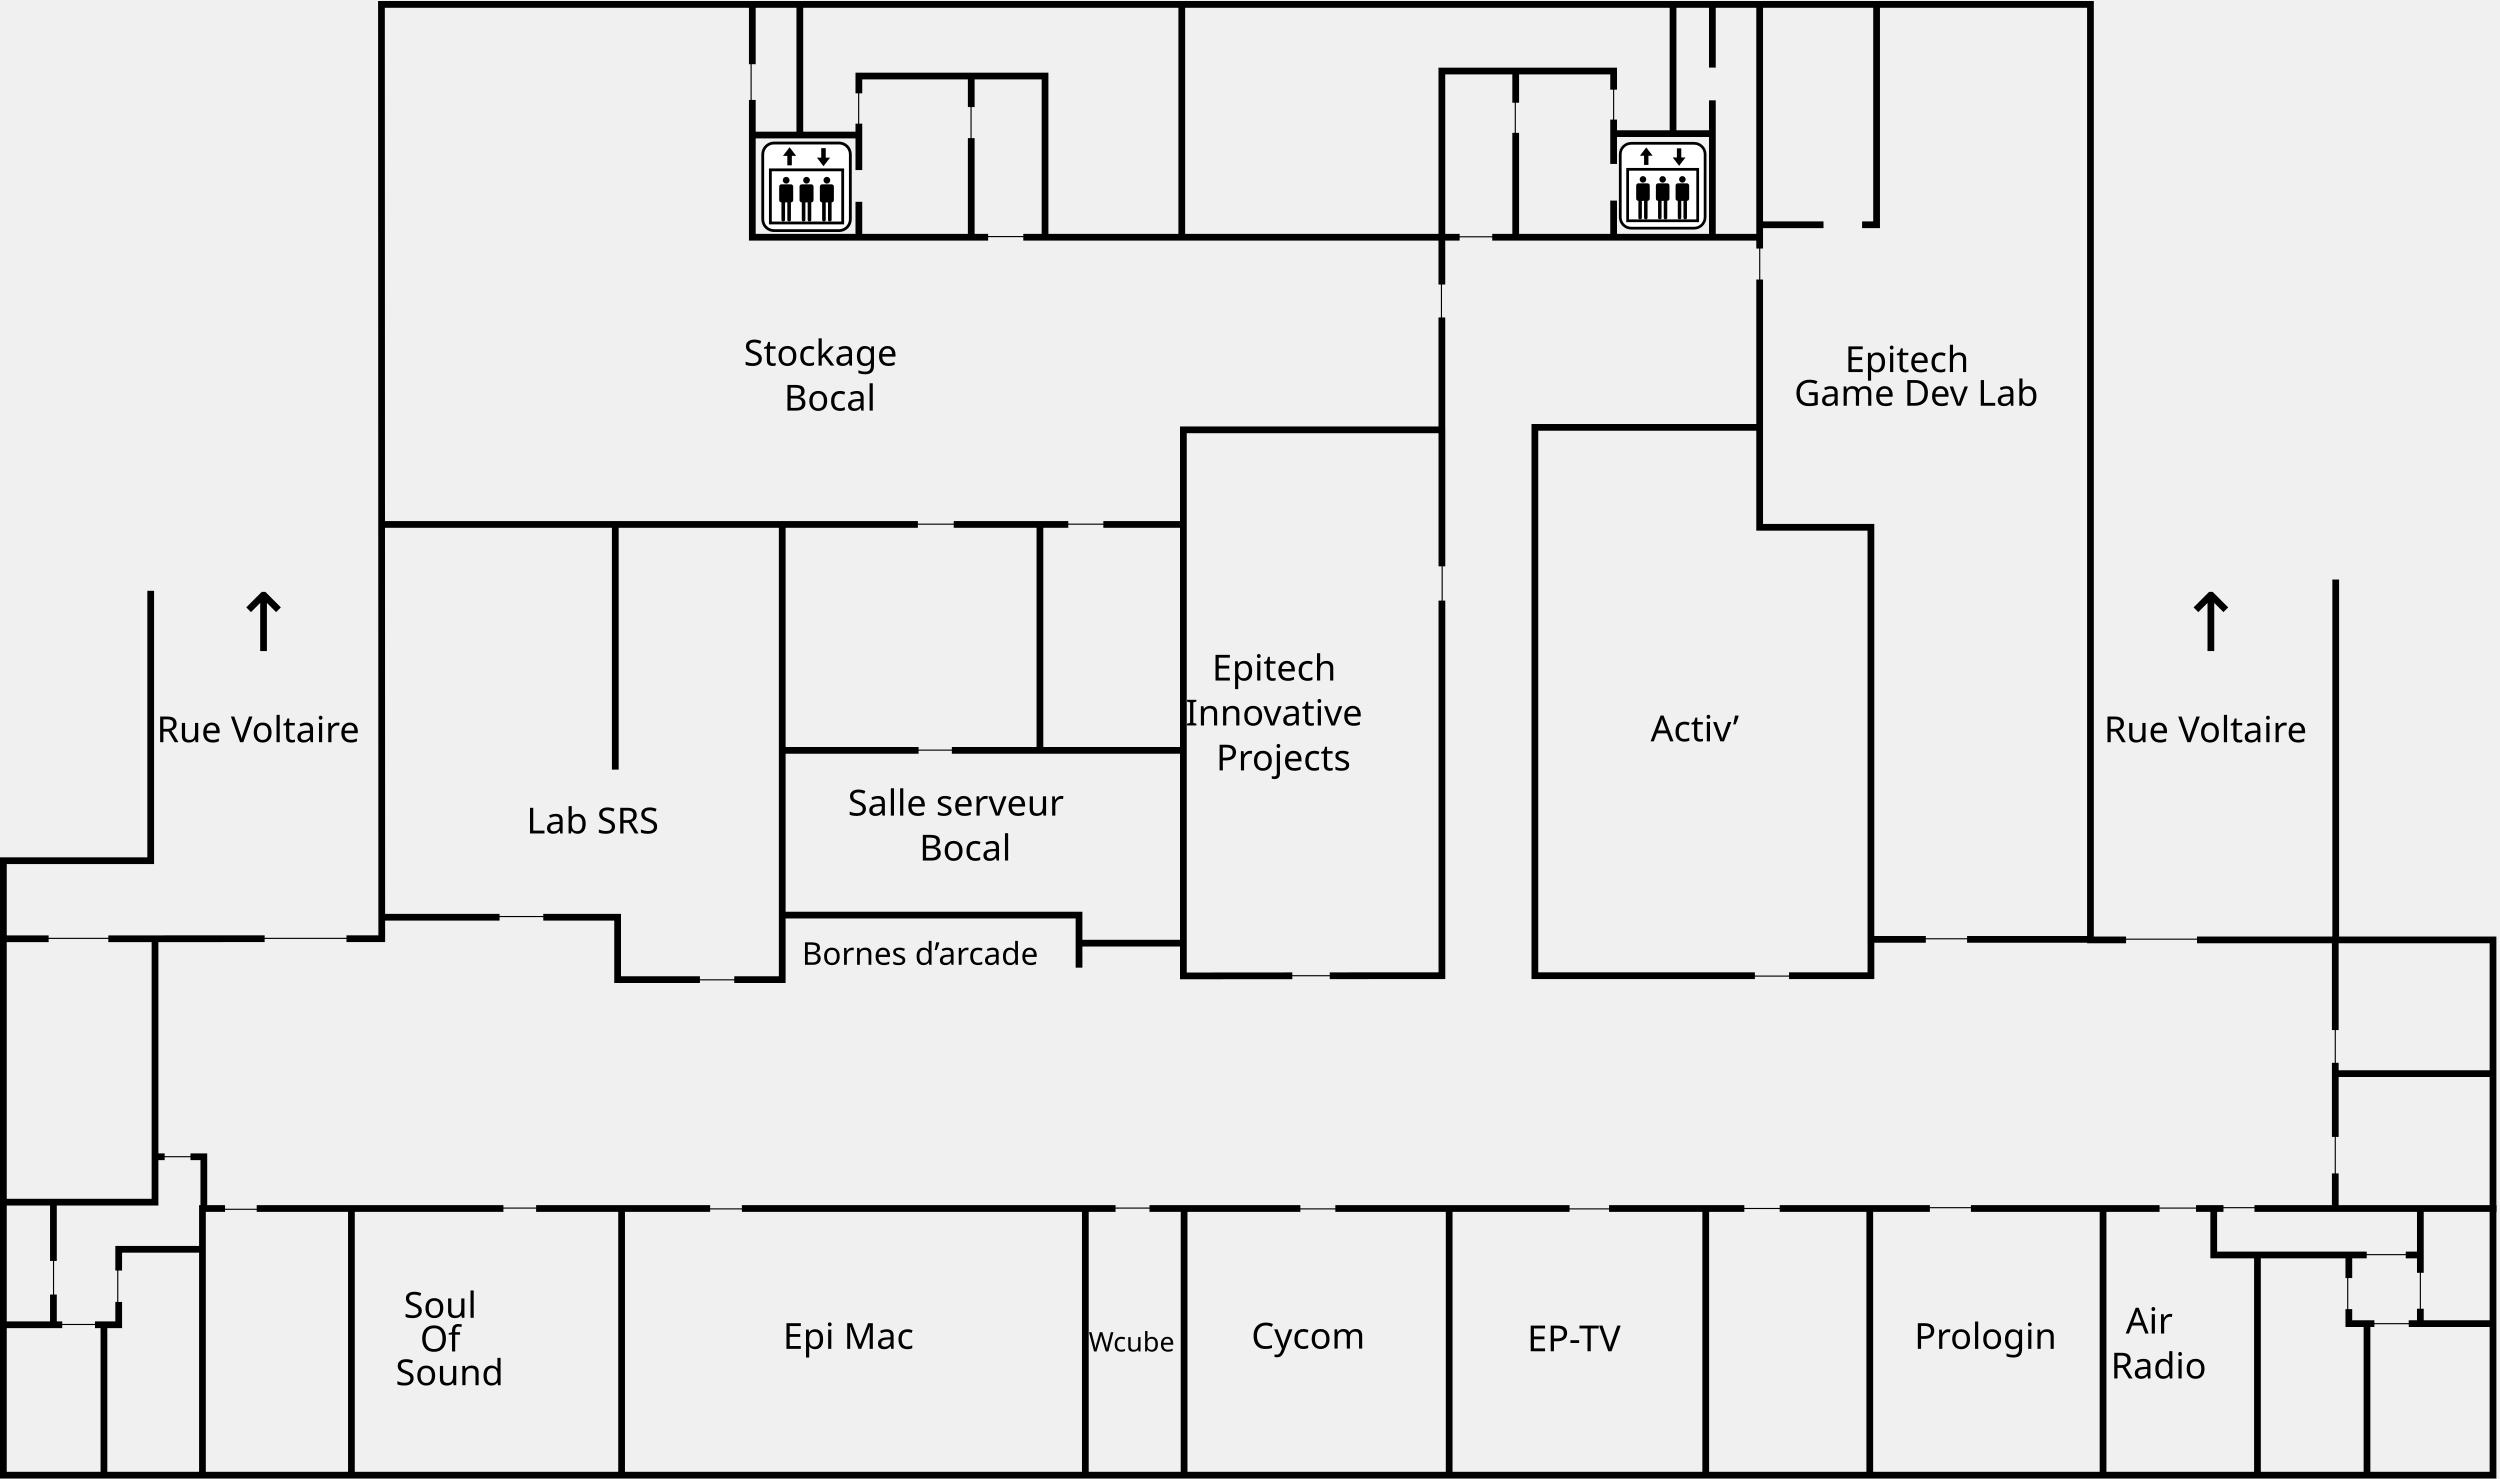
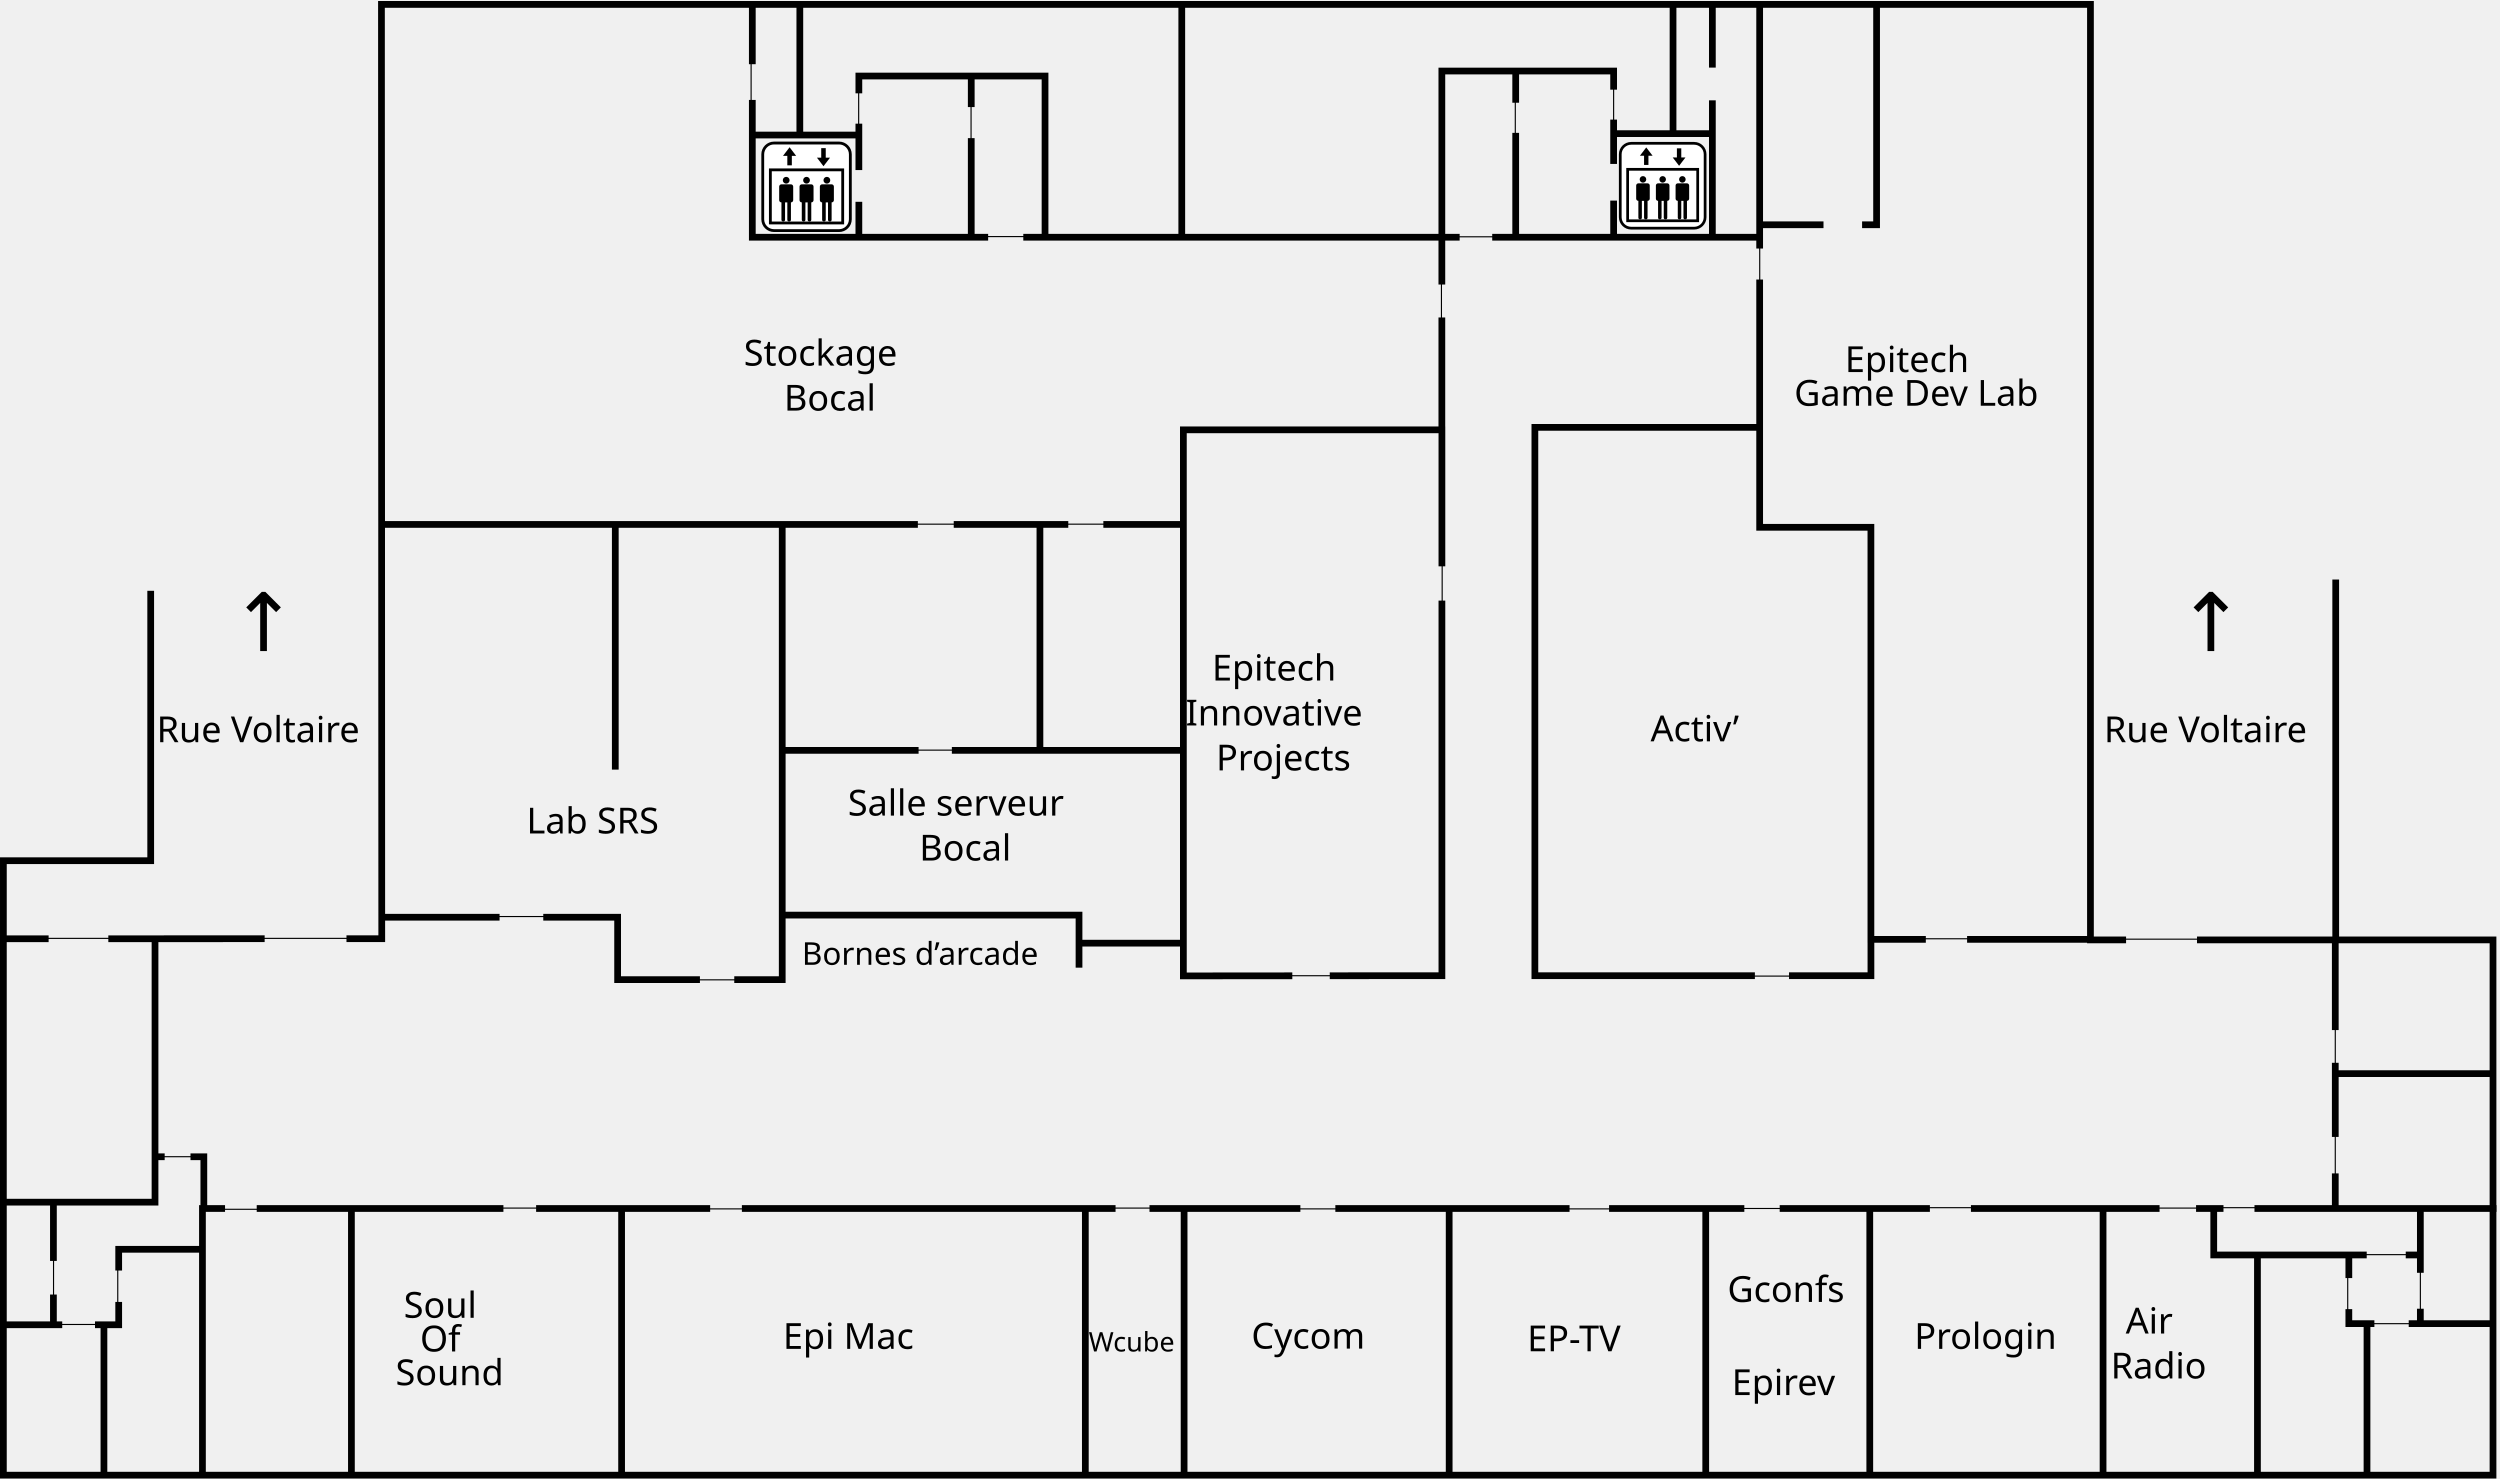
<svg xmlns="http://www.w3.org/2000/svg" xmlns:xlink="http://www.w3.org/1999/xlink" width="100%" height="100%" viewBox="0 0 2224.572 1315.662" id="svg2" version="1.1">
  <defs id="defs4" />
  <g id="layer1" transform="translate(637.2857,-269.8733)">
    <text xml:space="preserve" style="font-size:32px;font-style:normal;font-weight:normal;text-align:center;line-height:125%;letter-spacing:0px;word-spacing:0px;text-anchor:middle;fill:#000000;fill-opacity:1;stroke:none;font-family:Sans" x="1304.315" y="1456.464" id="text3913">
      <tspan id="tspan3915" x="1304.315" y="1456.464">Air</tspan>
      <tspan x="1304.315" y="1496.464" id="tspan3635">Radio</tspan>
    </text>
    <a id="a3335" xlink:href="http://www.prologin.org/" transform="translate(176,0)">
      <text id="text3921" y="1470.138" x="890.154" style="font-size:32px;font-style:normal;font-weight:normal;line-height:125%;letter-spacing:0px;word-spacing:0px;fill:#000000;fill-opacity:1;stroke:none;font-family:Sans" xml:space="preserve">
        <tspan y="1470.138" x="890.154" id="tspan3923">Prologin</tspan>
      </text>
    </a>
    <a id="a3339" xlink:href="http://eptv.fr/">
      <text id="text3925" y="1472.265" x="721.681" style="font-size:32px;font-style:normal;font-weight:normal;line-height:125%;letter-spacing:0px;word-spacing:0px;fill:#000000;fill-opacity:1;stroke:none;font-family:Sans" xml:space="preserve">
        <tspan y="1472.265" x="721.681" id="tspan3927">EP-TV</tspan>
      </text>
    </a>
    <text xml:space="preserve" style="font-size:24px;font-style:normal;font-weight:normal;line-height:125%;letter-spacing:0px;word-spacing:0px;fill:#000000;fill-opacity:1;stroke:none;font-family:Sans" x="331.429" y="1472.464" id="text3929">
      <tspan id="tspan3931" x="331.429" y="1472.464">Wcube</tspan>
    </text>
    <a id="a3347" xlink:href="http://www.epimac.org/">
      <text id="text3933" y="1470.138" x="59.429" style="font-size:32px;font-style:normal;font-weight:normal;line-height:125%;letter-spacing:0px;word-spacing:0px;fill:#000000;fill-opacity:1;stroke:none;font-family:Sans" xml:space="preserve">
        <tspan y="1470.138" x="59.429" id="tspan3935">Epi Mac</tspan>
      </text>
    </a>
    <a id="a3351" xlink:href="http://www.soulofsound.fr/">
      <text id="text3937" y="1442.464" x="-208.091" style="font-size:32px;font-style:normal;font-weight:normal;line-height:125%;letter-spacing:0px;word-spacing:0px;fill:#000000;fill-opacity:1;stroke:none;font-family:Sans" xml:space="preserve">
        <tspan style="text-align:center;text-anchor:middle;font-size:32px" y="1442.464" x="-208.091" id="tspan3939">Soul</tspan>
        <tspan style="text-align:center;text-anchor:middle;font-size:32px" id="tspan3969" y="1472.464" x="-208.091">Of</tspan>
        <tspan style="text-align:center;text-anchor:middle;font-size:32px" id="tspan3971" y="1502.464" x="-208.091">Sound</tspan>
      </text>
    </a>
    <a id="a3357" xlink:href="https://srs.epita.fr/">
      <text id="text3941" y="1011.501" x="-168.774" style="font-size:32px;font-style:normal;font-weight:normal;line-height:125%;letter-spacing:0px;word-spacing:0px;fill:#000000;fill-opacity:1;stroke:none;font-family:Sans" xml:space="preserve">
        <tspan y="1011.501" x="-168.774" id="tspan3943">Lab SRS</tspan>
      </text>
    </a>
    <text xml:space="preserve" style="font-size:32px;font-style:normal;font-weight:normal;line-height:125%;letter-spacing:0px;word-spacing:0px;fill:#000000;fill-opacity:1;stroke:none;font-family:Sans" x="121.991" y="595.219" id="text3953">
      <tspan id="tspan3955" x="121.991" y="595.219" style="font-size:32px;text-align:center;text-anchor:middle">Stockage</tspan>
      <tspan x="121.991" y="635.219" id="tspan3957" style="font-size:32px;text-align:center;text-anchor:middle">Bocal</tspan>
    </text>
    <a id="a3367" xlink:href="http://gamedevlab.epitech.eu/">
      <text id="text3959" y="600.934" x="1097.032" style="font-size:32px;font-style:normal;font-weight:normal;line-height:125%;letter-spacing:0px;word-spacing:0px;fill:#000000;fill-opacity:1;stroke:none;font-family:Sans" xml:space="preserve">
        <tspan style="text-align:center;text-anchor:middle;font-size:32px" id="tspan3963" y="600.934" x="1097.032">Epitech</tspan>
        <tspan style="text-align:center;text-anchor:middle;font-size:32px" id="tspan3967" y="630.934" x="1097.032">Game Dev Lab</tspan>
      </text>
    </a>
    <a id="a3343" xlink:href="http://www.cycom.org/">
      <text id="text3973" y="1469.927" x="476.226" style="font-size:32px;font-style:normal;font-weight:normal;line-height:125%;letter-spacing:0px;word-spacing:0px;fill:#000000;fill-opacity:1;stroke:none;font-family:Sans" xml:space="preserve">
        <tspan y="1469.927" x="476.226" id="tspan3975">Cycom</tspan>
      </text>
    </a>
    <text xml:space="preserve" style="font-size:32px;font-style:normal;font-weight:normal;line-height:125%;letter-spacing:0px;word-spacing:0px;fill:#000000;fill-opacity:1;stroke:none;font-family:Sans" x="831.429" y="929.505" id="text3977">
      <tspan id="tspan3979" x="831.429" y="929.505">Activ’</tspan>
    </text>
    <a id="a3361" xlink:href="https://eip.epitech.eu/">
      <text id="text3945-3" y="875.415" x="533.883" style="font-size:32px;font-style:normal;font-weight:normal;line-height:125%;letter-spacing:0px;word-spacing:0px;fill:#000000;fill-opacity:1;stroke:none;font-family:Sans" xml:space="preserve">
        <tspan style="font-size:32px;text-align:center;text-anchor:middle" y="875.415" x="533.883" id="tspan3947-9">Epitech</tspan>
        <tspan style="font-size:32px;text-align:center;text-anchor:middle" id="tspan3949-4" y="915.415" x="533.883">Innovative</tspan>
        <tspan style="font-size:32px;text-align:center;text-anchor:middle" id="tspan3951-7" y="955.415" x="533.883">Projects</tspan>
      </text>
    </a>
    <path id="path3877" style="fill:none;stroke:#000000;stroke-width:1px;stroke-linecap:butt;stroke-linejoin:miter;stroke-opacity:1" d="m 645.993,771.287 0,35.355 M 239.821,480.398 l 35,0 m -48.036,-116.786 0,31.071 m -100,-43.036 0,30 m -95.714,-57.143 0,37.143 m -434.643,743.214 76.071,0 m -269.286,0 58.571,0 m 99.643,241.071 34.643,0 m -88.929,-46.786 27.5,0 m -67.143,98.929 0,32.5 m -52.143,17.857 33.929,0 m -38.929,-59.286 0,35 m 572.218,-282.387 35.86,0 m -213.647,-56.316 44.699,0 m 141.584,260.132 33.929,0 m -219.286,-0.714 38.571,0 m 334.286,-407.5 35.179,0 m -36.071,-201.071 34.821,0 m 98.75,0 36.071,0 m 163.563,401.808 35.987,0 m 375.272,0.335 36.071,0 m 115.357,-33.214 42.857,0 m 136.071,0.357 66.786,0 m 20.357,238.929 31.428,0 m -89.286,0.357 37.857,0 m -243.571,-0.357 41.786,0 m -206.429,0.714 37.857,0 m -192.143,0.357 39.286,0 m -280.357,0 42.5,0 m -206.429,-0.714 37.857,0 m 1050.714,-160 0,33.571 m 11.071,186.786 0,31.786 m 21.429,10.714 36.071,0 m 7.143,-48.214 0,36.429 m -50,-49.643 38.928,0 m -64.643,-107.143 0,36.429 m -795.357,-795 0,33.214 m 13.214,-73.214 35.357,0 m 17.143,-122.857 0,32.857 m 87.5,-43.214 0,30.714 m 130,110.357 0,31.429" />
    <a xlink:href="map-kb-voltaire-f0.svg" id="a3756">
      <g transform="matrix(0.2011347,0,0,0.2011347,40.16284,395.8686)" id="g4026">
        <rect style="fill:#ffffff;fill-opacity:1;fill-rule:evenodd;stroke:#000000;stroke-width:12.5;stroke-miterlimit:4;stroke-opacity:1;stroke-dasharray:none" id="rectBordo" width="387.5" height="387.5" x="6.3" y="6.3" rx="50" ry="50" />
        <rect style="fill:none;stroke:#000000;stroke-width:12.5;stroke-miterlimit:4;stroke-opacity:1;stroke-dasharray:none" id="rectAscensore" width="320" height="235" x="40" y="125" />
        <g id="gUomini">
          <path style="fill:#000000;fill-opacity:1;fill-rule:evenodd;stroke:none" d="m 200,156 c -8.3,0 -15,6.7 -15,15 0,8.3 6.7,15 15,15 8.3,0 15,-6.7 15,-15 0,-8.3 -6.7,-15 -15,-15 z m -20.7,33 c -5.7,0 -10.3,4.5 -10.3,10 l 0,60 c 0,5.5 4.3,10 10,10 l 0,77 c 0,4.4 3.6,8 8,8 4.4,0 8,-3.6 8,-8 l 0,-77 10,0 c 0,0 0,77 0,77 0,4.4 3.6,8 8,8 4.4,0 8,-3.6 8,-8 l 0,-77 c 5.7,0 10,-4.5 10,-10 l 0,-60 c 0,-5.5 -4.6,-10 -10.3,-10 l -41.4,0 z" id="pathUomo" />
          <use height="400" width="400" id="useUomo2" xlink:href="#pathUomo" y="0" x="-90" />
          <use height="400" width="400" id="useUomo3" xlink:href="#pathUomo" y="0" x="90" />
        </g>
        <path style="fill:#000000;fill-opacity:1;fill-rule:evenodd;stroke:none" d="m 96,63 29,-38 29,38 -19,0 0,42 -20,0 0,-42 -19,0 z" id="pathFrecciaSu" />
        <use x="150" y="-134" xlink:href="#pathFrecciaSu" id="useFrecciaGiu" transform="scale(1,-1)" width="400" height="400" />
      </g>
    </a>
    <a xlink:href="map-kb-voltaire-f0.svg" id="a3767">
      <g transform="matrix(0.1948212,0,0,0.1948212,803.2407,396.185)" id="g4026-2">
        <rect style="fill:#ffffff;fill-opacity:1;fill-rule:evenodd;stroke:#000000;stroke-width:12.5;stroke-miterlimit:4;stroke-opacity:1;stroke-dasharray:none" id="rectBordo-0" width="387.5" height="387.5" x="6.3" y="6.3" rx="50" ry="50" />
        <rect style="fill:none;stroke:#000000;stroke-width:12.5;stroke-miterlimit:4;stroke-opacity:1;stroke-dasharray:none" id="rectAscensore-5" width="320" height="235" x="40" y="125" />
        <g id="gUomini-0">
          <path style="fill:#000000;fill-opacity:1;fill-rule:evenodd;stroke:none" d="m 200,156 c -8.3,0 -15,6.7 -15,15 0,8.3 6.7,15 15,15 8.3,0 15,-6.7 15,-15 0,-8.3 -6.7,-15 -15,-15 z m -20.7,33 c -5.7,0 -10.3,4.5 -10.3,10 l 0,60 c 0,5.5 4.3,10 10,10 l 0,77 c 0,4.4 3.6,8 8,8 4.4,0 8,-3.6 8,-8 l 0,-77 10,0 c 0,0 0,77 0,77 0,4.4 3.6,8 8,8 4.4,0 8,-3.6 8,-8 l 0,-77 c 5.7,0 10,-4.5 10,-10 l 0,-60 c 0,-5.5 -4.6,-10 -10.3,-10 l -41.4,0 z" id="pathUomo-2" />
          <use height="400" width="400" id="useUomo2-6" xlink:href="#pathUomo-2" y="0" x="-90" />
          <use height="400" width="400" id="useUomo3-1" xlink:href="#pathUomo-2" y="0" x="90" />
        </g>
        <path style="fill:#000000;fill-opacity:1;fill-rule:evenodd;stroke:none" d="m 96,63 29,-38 29,38 -19,0 0,42 -20,0 0,-42 -19,0 z" id="pathFrecciaSu-0" />
        <use x="150" y="-134" xlink:href="#pathFrecciaSu-0" id="useFrecciaGiu-1" transform="scale(1,-1)" width="400" height="400" />
      </g>
    </a>
    <a xlink:href="map-kb-voltaire-f0.svg" id="a3742">
      <g transform="translate(66.67007,13.49133)" id="g4168">
        <text xml:space="preserve" style="font-size:72px;font-style:normal;font-weight:normal;line-height:125%;letter-spacing:0px;word-spacing:0px;fill:#000000;fill-opacity:1;stroke:none;font-family:Sans" x="-839.854" y="-446.872" id="text4160" transform="matrix(0,-1,1,0,0,0)">
          <tspan id="tspan4162" x="-839.854" y="-446.872">→</tspan>
        </text>
        <text xml:space="preserve" style="font-size:32px;font-style:normal;font-weight:normal;line-height:125%;letter-spacing:0px;word-spacing:0px;fill:#000000;fill-opacity:1;stroke:none;font-family:Sans" x="-564.555" y="916.814" id="text4164">
          <tspan id="tspan4166" x="-564.555" y="916.814">Rue Voltaire</tspan>
        </text>
      </g>
    </a>
    <a xlink:href="map-kb-voltaire-f0.svg" id="a3749">
      <g id="g4168-5" transform="translate(1799.462,13.49133)">
        <text xml:space="preserve" style="font-size:72px;font-style:normal;font-weight:normal;line-height:125%;letter-spacing:0px;word-spacing:0px;fill:#000000;fill-opacity:1;stroke:none;font-family:Sans" x="-839.854" y="-446.872" id="text4160-9" transform="matrix(0,-1,1,0,0,0)">
          <tspan id="tspan4162-8" x="-839.854" y="-446.872">→</tspan>
        </text>
        <text xml:space="preserve" style="font-size:32px;font-style:normal;font-weight:normal;line-height:125%;letter-spacing:0px;word-spacing:0px;fill:#000000;fill-opacity:1;stroke:none;font-family:Sans" x="-564.555" y="916.814" id="text4164-7">
          <tspan id="tspan4166-8" x="-564.555" y="916.814">Rue Voltaire</tspan>
        </text>
      </g>
    </a>
    <path style="fill:none;stroke:#000000;stroke-width:6;stroke-linecap:butt;stroke-linejoin:miter;stroke-opacity:1;stroke-miterlimit:4;stroke-dasharray:none" d="m 547.503,466.123 0,218.698" id="path3166" transform="translate(-637.2857,269.8733)" />
    <path id="path4143" transform="translate(-637.2857,269.8733)" style="fill:none;stroke:#000000;stroke-width:6;stroke-linecap:butt;stroke-linejoin:miter;stroke-opacity:1;stroke-miterlimit:4;stroke-dasharray:none" d="m 2078.389,836.597 0,-320.935 M 3.003,835.334 l 0,-69.448 131.095,0 0,-240.164 m 791.259,-61.084 0,203.041 m 127.279,0 -205.644,0 m -29.608,0 -120.322,0 m 651.652,-604.476 0,28.214 m 0,26.786 0,92.143 m 140,-205.714 0,114.286 m -52.857,92.143 0,-32.589 m 0,-32.589 0,-39.464 m 0,-26.607 0,-16.607 -152.857,0 0,190 m 0,29.286 0,100.714 m 240.714,-264.286 -90,0 m 90,-115 0,56.25 m 0,29.107 0,121.071 m -812.005,-90.17 0,-114.652 m 53.033,114.652 -94.449,0 m 193.949,-52.528 0,27.646 m 0,27.646 0,88.149 m 65.66,-0.505 0,-142.937 -165.665,0 0,15.399 m 0,26.985 0,41.271 m 0,28.256 0,32.542 m 287.334,-208.183 0,207.143 m 515.232,0.03 -238.987,0 m -28.987,0 -388.272,0 m -31.279,0 -209.85,0 0,-122.158 m 0,-31.793 0,-53.222 m 290.714,835.357 95,0 m -358.572,-25 263.572,0 0,46.786 m -620.675,-44.889 105.056,0 m 38.891,0 66.165,0 0,55.558 73.236,0 m 30.557,0 42.679,0 0,-404.408 m -355.574,-0.664 476.261,0 m 31.922,0 101.922,0 m 31.208,0 71.208,0 0,-84.17 230.056,0 0,121.429 m 0,30.515 0,333.771 -99.798,0.045 m -33.318,0.045 -96.94,0.089 0,-401.429 m 513.298,-86.663 -200.515,0 0,487.904 195.765,0 m 30.383,0 72.883,0 0,-31.82 m 195.439,-0.505 -109.875,0 m -36.723,0 -48.866,0 0,-366.685 -98.995,0 0,-220.453 m 0,-27.596 0,-216.621 m 442.952,1112.178 0,193.949 m 97.48,-132.835 0,134.35 m 111.117,-134.35 -73.994,0 m -30.557,0 -22.729,0 0,-12.88 m 0,-27.653 0,-20.582 m 63.64,-41.921 0,57.831 m 0,31.946 0,14.774 m -183.848,-104.046 0,41.416 136.118,0 m 34.724,0 12.501,0 m -281.833,-41.921 0,237.891 m -207.586,-237.891 0,237.891 m -145.967,-237.386 0,235.365 m -228.294,-236.376 0,237.386 m -235.871,-236.376 0,235.365 m -87.883,-235.871 0,237.386 m -412.647,-237.386 0,237.891 m -240.416,-237.386 0,237.386 m 1908.872,-237.315 -215.473,0 m -27.584,0 -24.399,0 m -32.48,0 -167.84,0 m -36.52,0 -133.65,0 m -31.47,0 -120.363,0 m -35.16,0 -208.401,0 m -31.12,0 -134.253,0 m -30.207,0 -183.148,0 -32.227,0 -117.129,0 m -28.236,0 -154.863,0 m -29.099,0 -219.513,0 m -28.187,0 -20.106,0 0,236.429 m 1774.819,-475.4 263.39,0 0,476.287 -2215.352,0 0,-477.315 40.266,-0.011 m 53.123,-0.011 139.104,-0.022 m 72.81,-0.022 31.394,-0.022 -0.268,-831.34 1520.714,0 0,832.457 31.695,0 M 1669.839,3 l 0,196.98 -12.902,0 m -34.33,0 -55.803,0 M 92.486,1178.818 l 0,132.835 m -44.952,-241.931 0,52.275 m 0,29.926 0,27.4 m 132.33,-67.68 -74.246,0 0,18.94 m 0,27.905 0,20.329 -21.087,0 m -29.168,0 -52.275,0 m 135.865,-149.502 7.576,0 m 22.981,0 11.869,0 0,45.962 m -43.437,-240.416 0,234.86 -133.34,0 m 2074.826,-114.374 140,0 M 2078,836.776 l 0,79.822 m 0,29.107 0,65.982 m 0,32.411 0,31.964" />
    <text xml:space="preserve" style="font-size:28px;font-style:normal;font-weight:normal;line-height:125%;letter-spacing:0px;word-spacing:0px;fill:#000000;fill-opacity:1;stroke:none;font-family:Sans" x="76.286" y="1128.392" id="text3637">
      <tspan id="tspan3639" x="76.286" y="1128.392">Bornes d’arcade</tspan>
    </text>
    <text xml:space="preserve" style="font-size:32px;font-style:normal;font-weight:normal;text-align:center;line-height:125%;letter-spacing:0px;word-spacing:0px;text-anchor:middle;fill:#000000;fill-opacity:1;stroke:none;font-family:Sans" x="242.441" y="995.606" id="text3057">
      <tspan id="tspan3059" x="242.441" y="995.606">Salle serveur</tspan>
      <tspan x="242.441" y="1035.606" id="tspan3061">Bocal</tspan>
    </text>
+     <a id="a3069" xlink:href="http://gconfs.fr/">
+       <text id="text3061" y="1428.392" x="899.857" style="font-size:12px;font-style:normal;font-weight:normal;line-height:125%;letter-spacing:0px;word-spacing:0px;fill:#000000;fill-opacity:1;stroke:none;font-family:Sans" xml:space="preserve">
+         <tspan style="font-size:32px" y="1428.392" x="899.857" id="tspan3063">Gconfs</tspan>
+       </text>
+     </a>
+     <a id="a3073" xlink:href="http://epirev.com/">
+       <text id="text3065" y="1511.249" x="903.716" style="font-size:32px;font-style:normal;font-weight:normal;line-height:125%;letter-spacing:0px;word-spacing:0px;fill:#000000;fill-opacity:1;stroke:none;font-family:Sans" xml:space="preserve">
+         <tspan y="1511.249" x="903.716" id="tspan3067">Epirev</tspan>
+       </text>
+     </a>
  </g>
</svg>
